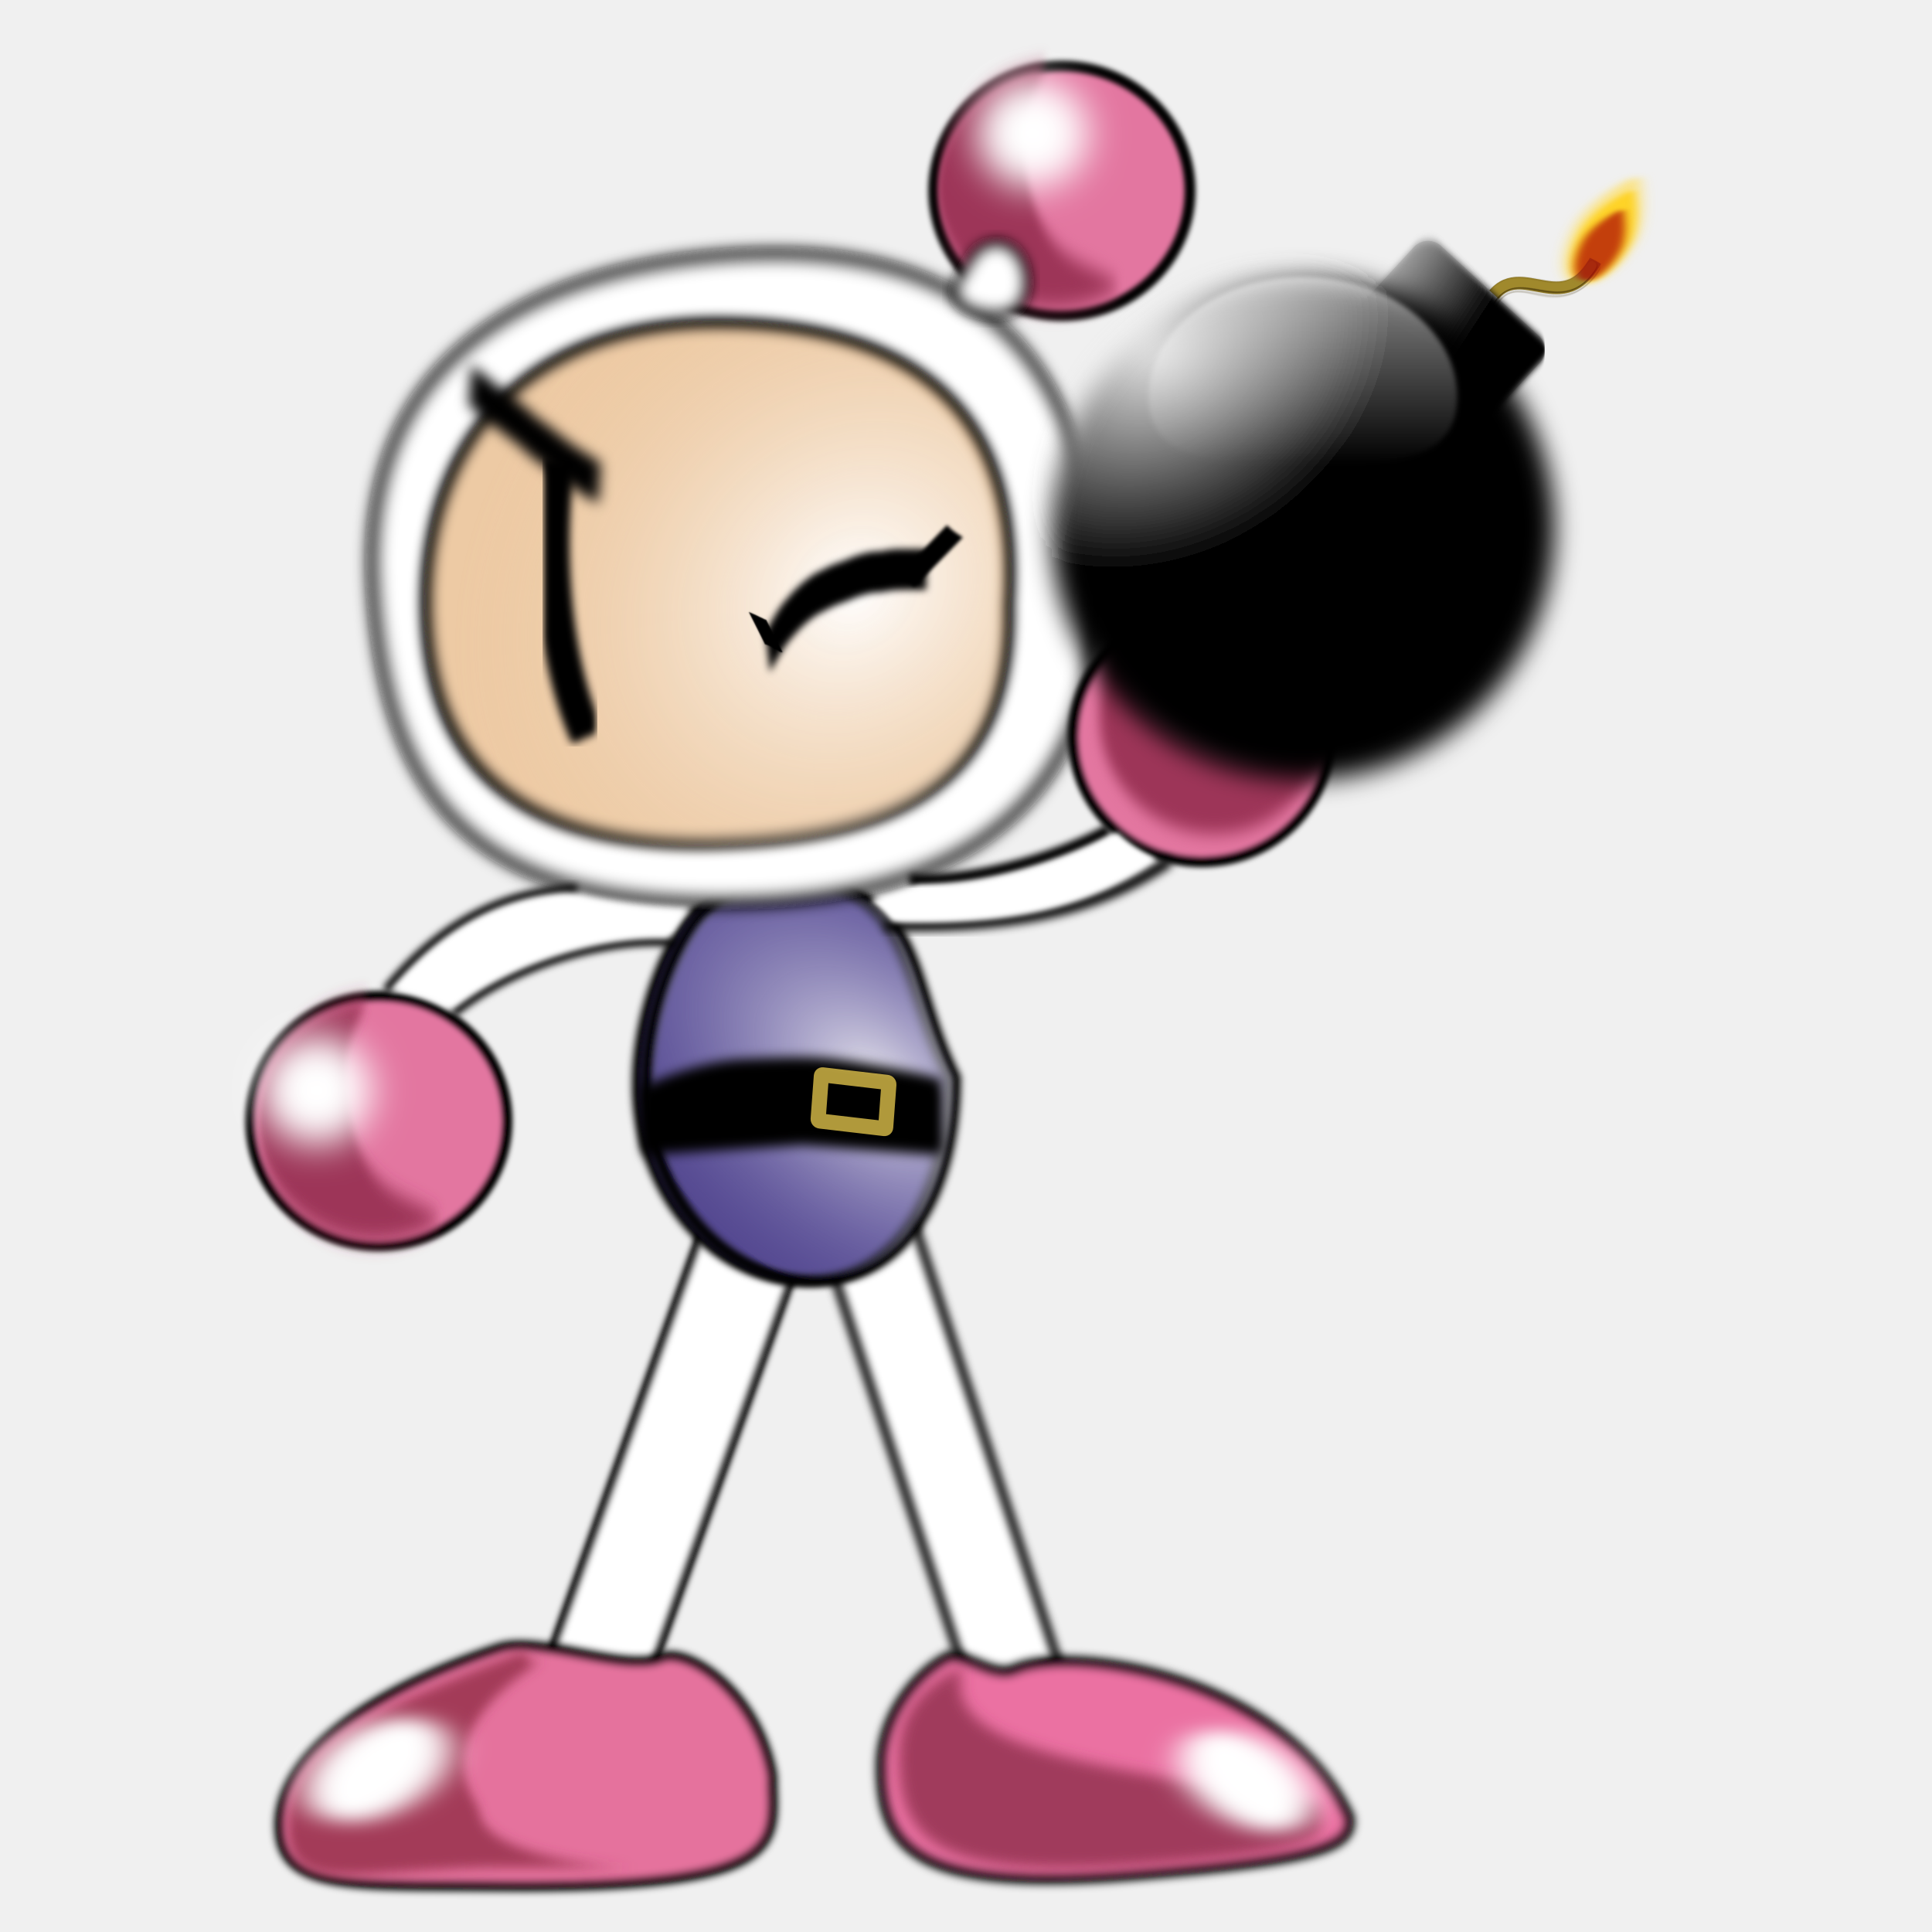
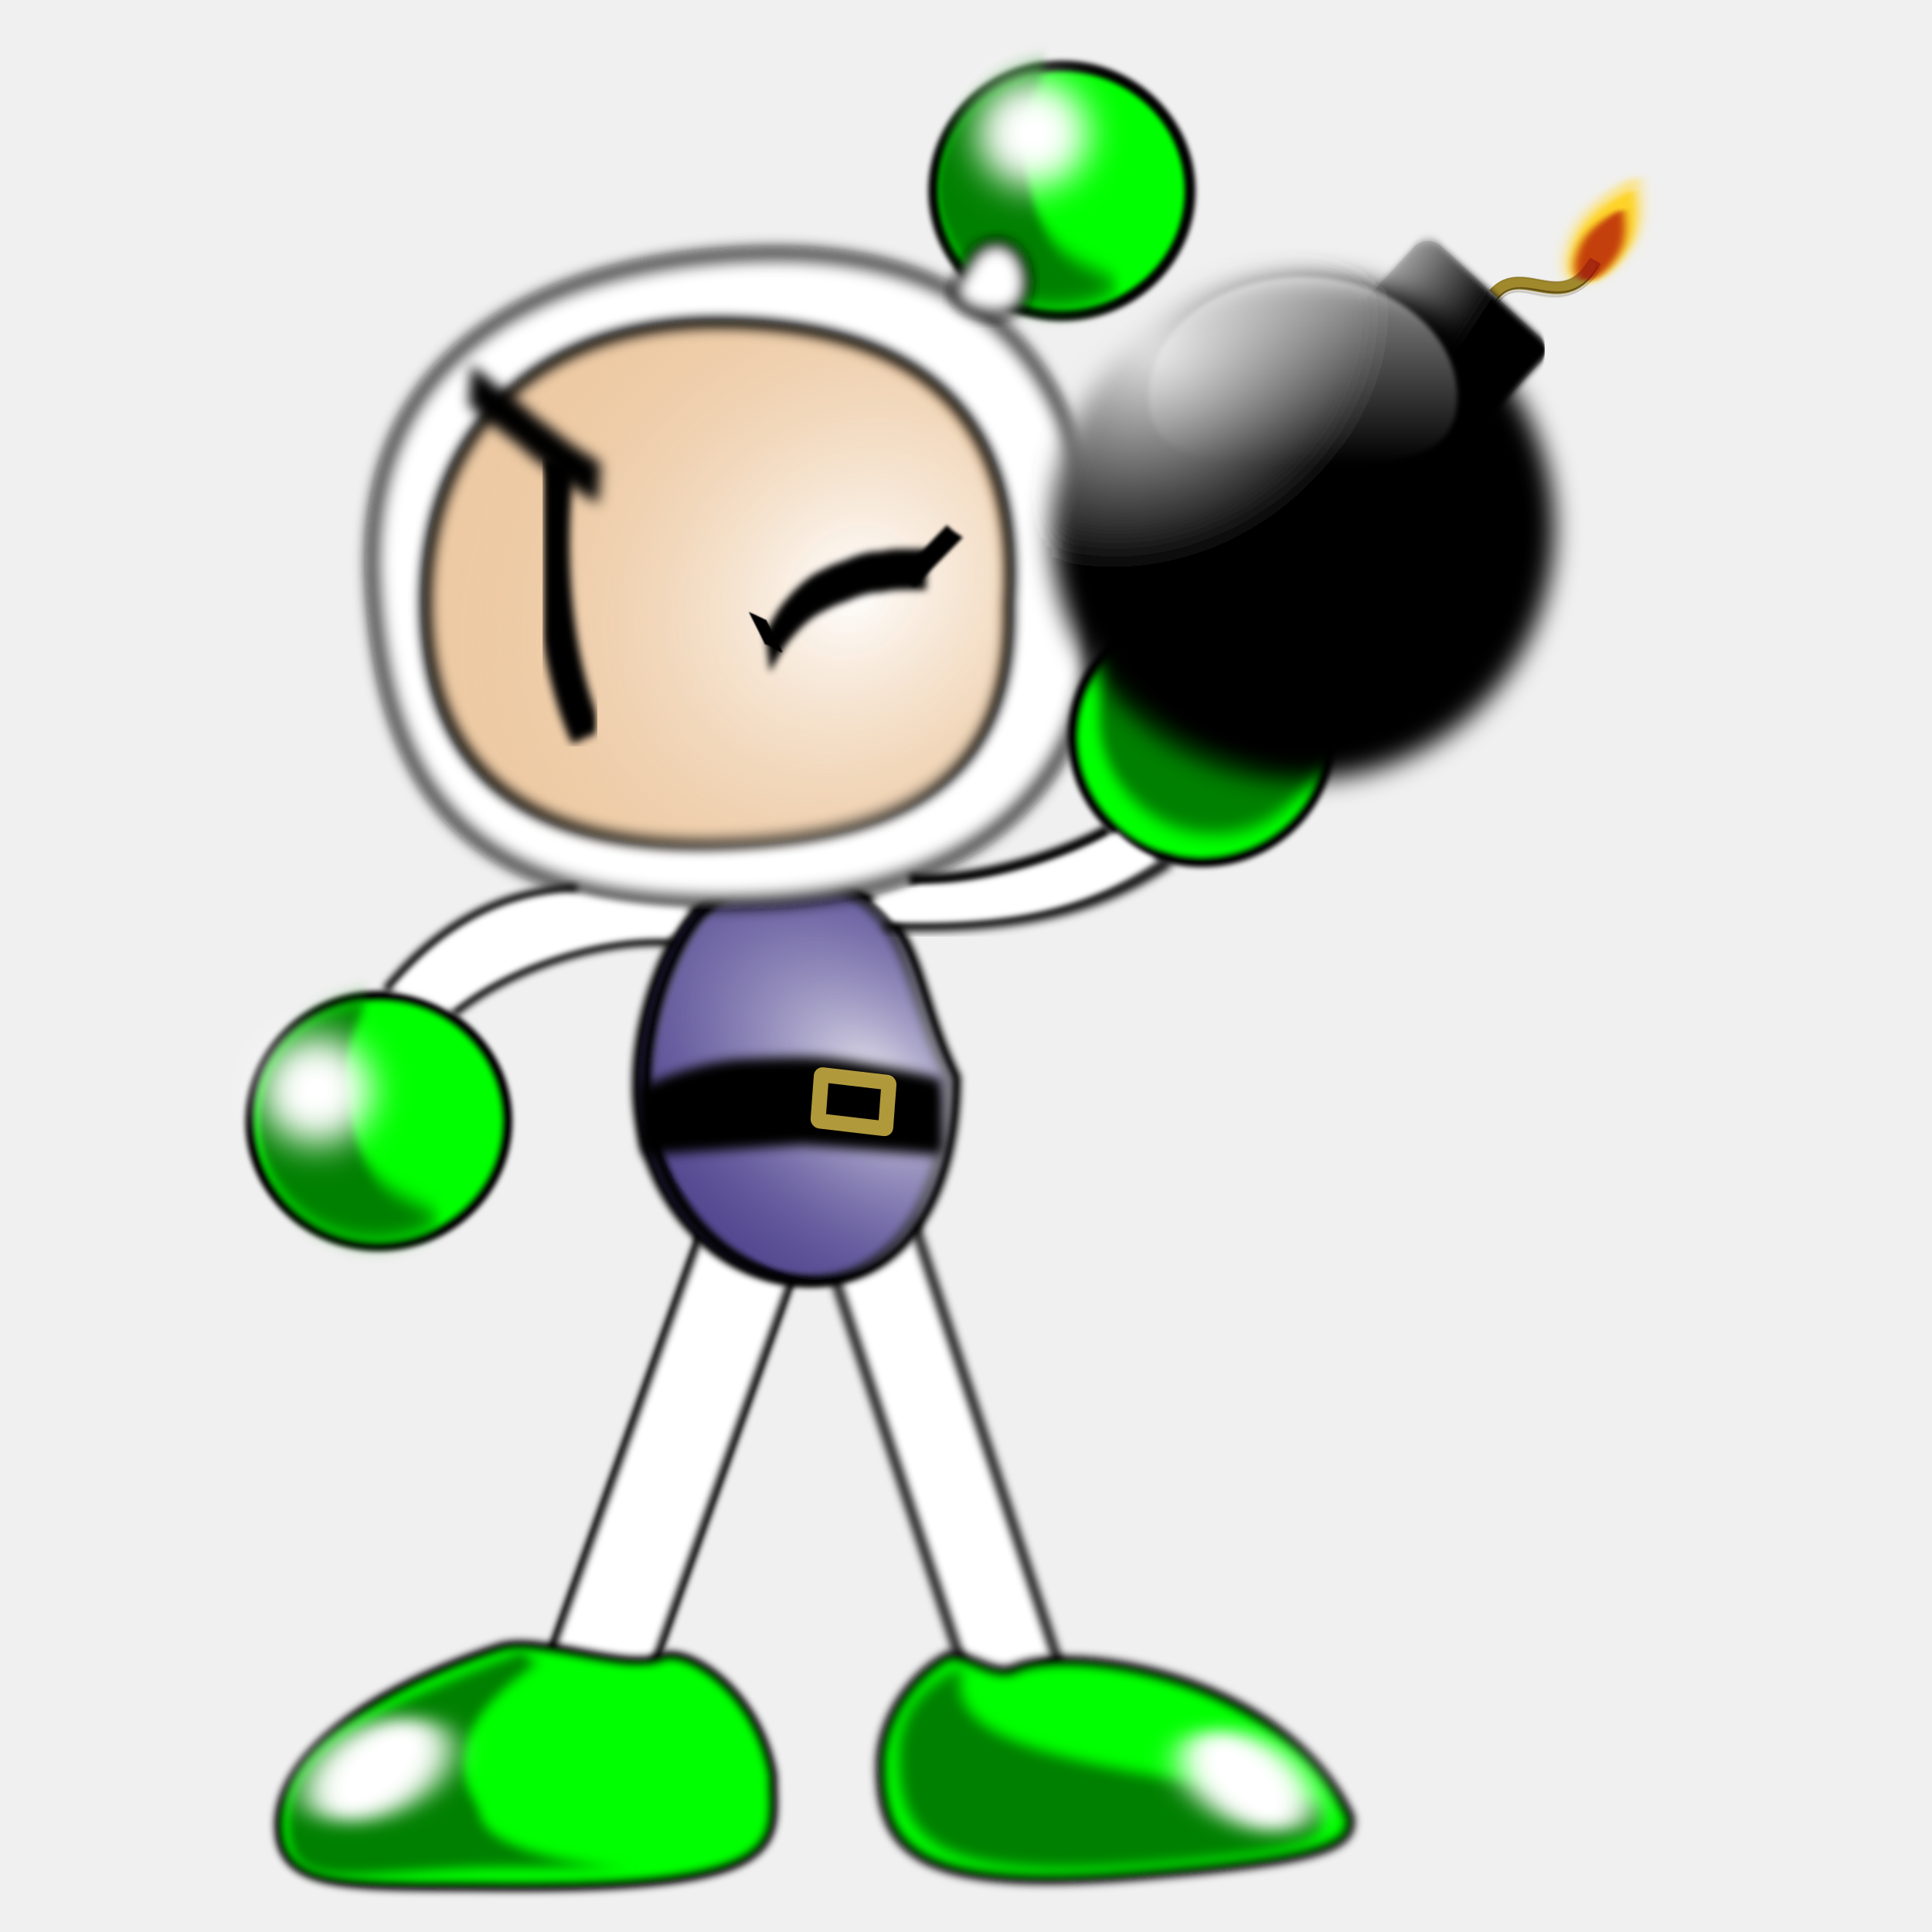
<svg xmlns="http://www.w3.org/2000/svg" xmlns:xlink="http://www.w3.org/1999/xlink" width="1000" height="1000" id="svg2" version="1.1">
  <defs id="defs4">
    <linearGradient id="linearGradient4253">
      <stop style="stop-color:#ffffff;stop-opacity:1" offset="0" id="stop4255" />
      <stop style="stop-color:#edcaa4;stop-opacity:0;" offset="1" id="stop4257" />
    </linearGradient>
    <linearGradient id="linearGradient4186">
      <stop style="stop-color:#f9f9f9;stop-opacity:0.845" offset="0" id="stop4188" />
      <stop style="stop-color:#807aba;stop-opacity:0;" offset="1" id="stop4190" />
    </linearGradient>
    <linearGradient id="linearGradient3873">
      <stop style="stop-color:#a94466;stop-opacity:1;" offset="0" id="stop3875" />
      <stop style="stop-color:#e4749f;stop-opacity:1" offset="1" id="stop3877" />
    </linearGradient>
    <filter id="filter3867" x="-0.4" width="1.799" y="-0.41" height="1.821">
      <feGaussianBlur stdDeviation="17.837" id="feGaussianBlur3869" />
    </filter>
    <radialGradient xlink:href="#linearGradient3873" id="radialGradient3879" cx="407.097" cy="617.589" fx="407.097" fy="617.589" r="306.125" gradientTransform="matrix(0.3063343,-0.541307,0.4530065,0.2563636,5.520523,727.2564)" gradientUnits="userSpaceOnUse" />
    <filter id="filter3977">
      <feGaussianBlur stdDeviation="7.678" id="feGaussianBlur3979" />
    </filter>
    <filter id="filter4011">
      <feGaussianBlur stdDeviation="1.818" id="feGaussianBlur4013" />
    </filter>
    <filter color-interpolation-filters="sRGB" id="filter4011-6">
      <feGaussianBlur stdDeviation="1.818" id="feGaussianBlur4013-1" />
    </filter>
    <filter id="filter4050">
      <feGaussianBlur stdDeviation="1.642" id="feGaussianBlur4052" />
    </filter>
    <filter id="filter4072" x="-0.197" width="1.394" y="-0.178" height="1.357">
      <feGaussianBlur stdDeviation="4.602" id="feGaussianBlur4074" />
    </filter>
    <filter id="filter4078">
      <feGaussianBlur stdDeviation="2.37" id="feGaussianBlur4080" />
    </filter>
    <filter id="filter4088">
      <feGaussianBlur stdDeviation="1.788" id="feGaussianBlur4090" />
    </filter>
    <filter color-interpolation-filters="sRGB" id="filter4072-7" x="-0.197" width="1.394" y="-0.178" height="1.357">
      <feGaussianBlur stdDeviation="4.602" id="feGaussianBlur4074-5" />
    </filter>
    <filter id="filter4153">
      <feGaussianBlur stdDeviation="3.003" id="feGaussianBlur4155" />
    </filter>
    <radialGradient xlink:href="#linearGradient4186" id="radialGradient4192" cx="592.58" cy="573.171" fx="592.58" fy="573.171" r="67.287" gradientTransform="matrix(1.521377,1.4531,-0.815919,1.111254,166.9476,-909.7251)" gradientUnits="userSpaceOnUse" />
    <filter id="filter4204" x="-0.038" width="1.077" y="-0.196" height="1.393">
      <feGaussianBlur stdDeviation="2.067" id="feGaussianBlur4206" />
    </filter>
    <filter id="filter4239">
      <feGaussianBlur stdDeviation="2.418" id="feGaussianBlur4241" />
    </filter>
    <radialGradient xlink:href="#linearGradient4253" id="radialGradient4259" cx="610.492" cy="479.802" fx="610.492" fy="479.802" r="136.882" gradientTransform="matrix(1.003227,-0.8993651,0.7786773,0.868595,-639.4899,581.705)" gradientUnits="userSpaceOnUse" />
    <filter id="filter4324" x="-0.117" width="1.234" y="-0.11" height="1.221">
      <feGaussianBlur stdDeviation="2.82" id="feGaussianBlur4326" />
    </filter>
    <filter id="filter4346" x="-0.267" width="1.534" y="-0.034" height="1.068">
      <feGaussianBlur stdDeviation="1.721" id="feGaussianBlur4348" />
    </filter>
    <filter id="filter4362">
      <feGaussianBlur stdDeviation="1.566" id="feGaussianBlur4364" />
    </filter>
    <filter id="filter4394">
      <feGaussianBlur stdDeviation="0.787" id="feGaussianBlur4396" />
    </filter>
    <filter id="filter4410">
      <feGaussianBlur stdDeviation="0.409" id="feGaussianBlur4412" />
    </filter>
    <filter color-interpolation-filters="sRGB" id="filter3936-0">
      <feGaussianBlur stdDeviation="1.057" id="feGaussianBlur3938-9" />
    </filter>
    <filter color-interpolation-filters="sRGB" id="filter3977-0">
      <feGaussianBlur stdDeviation="7.678" id="feGaussianBlur3979-9" />
    </filter>
    <filter color-interpolation-filters="sRGB" id="filter3867-9" x="-0.4" width="1.799" y="-0.41" height="1.821">
      <feGaussianBlur stdDeviation="17.837" id="feGaussianBlur3869-8" />
    </filter>
    <filter id="filter4552" x="-0.213" width="1.426" y="-0.213" height="1.426">
      <feGaussianBlur stdDeviation="2.677" id="feGaussianBlur4554" />
    </filter>
    <filter color-interpolation-filters="sRGB" id="filter3977-6">
      <feGaussianBlur stdDeviation="7.678" id="feGaussianBlur3979-7" />
    </filter>
    <filter id="filter4711">
      <feGaussianBlur stdDeviation="1.505" id="feGaussianBlur4713" />
    </filter>
    <filter id="filter4715">
      <feGaussianBlur stdDeviation="1.057" id="feGaussianBlur4717" />
    </filter>
    <filter id="filter4727">
      <feGaussianBlur stdDeviation="1.599" id="feGaussianBlur4729" />
    </filter>
    <filter id="filter4731" x="-0.04" width="1.079" y="-0.123" height="1.246">
      <feGaussianBlur stdDeviation="1.62" id="feGaussianBlur4733" />
    </filter>
    <filter id="filter4739">
      <feGaussianBlur stdDeviation="1.379" id="feGaussianBlur4741" />
    </filter>
    <filter id="filter4766">
      <feGaussianBlur stdDeviation="1.505" id="feGaussianBlur4768" />
    </filter>
    <filter id="filter4770">
      <feGaussianBlur stdDeviation="3.003" id="feGaussianBlur4772" />
    </filter>
    <filter id="filter4774">
      <feGaussianBlur stdDeviation="1.057" id="feGaussianBlur4776" />
    </filter>
    <filter id="filter4782" x="-0.038" width="1.075" y="-0.149" height="1.297">
      <feGaussianBlur stdDeviation="1.376" id="feGaussianBlur4784" />
    </filter>
    <filter id="filter4814">
      <feGaussianBlur stdDeviation="1.219" id="feGaussianBlur4816" />
    </filter>
    <filter id="filter4818" x="-0.037" width="1.074" y="-0.162" height="1.324">
      <feGaussianBlur stdDeviation="1.794" id="feGaussianBlur4820" />
    </filter>
    <filter color-interpolation-filters="sRGB" id="filter3683-0-8" x="-0.086" width="1.172" y="-0.198" height="1.396">
      <feGaussianBlur stdDeviation="6.496" id="feGaussianBlur3685-1-6" />
    </filter>
    <filter color-interpolation-filters="sRGB" id="filter3740-0" x="-0.069" width="1.138" y="-0.158" height="1.317">
      <feGaussianBlur stdDeviation="5.196" id="feGaussianBlur3742-1" />
    </filter>
    <filter id="filter3665-9" x="-0.25" width="1.5" y="-0.25" height="1.5" color-interpolation-filters="sRGB">
      <feGaussianBlur id="feGaussianBlur3667-5" result="result8" stdDeviation="5" />
      <feComposite id="feComposite3669-6" in2="result8" in="result8" operator="xor" result="result6" />
      <feDisplacementMap id="feDisplacementMap3671-6" in2="result6" result="result4" scale="100" yChannelSelector="A" xChannelSelector="A" in="result8" />
      <feComposite k4="0" k3="0" k2="0" id="feComposite3673-5" in2="result4" k1="1" in="result4" operator="arithmetic" result="result2" />
      <feComposite id="feComposite3675-5" in2="result8" operator="in" in="result2" result="fbSourceGraphic" />
    </filter>
    <filter color-interpolation-filters="sRGB" id="filter3683-9" x="-0.086" width="1.172" y="-0.198" height="1.396">
      <feGaussianBlur stdDeviation="6.496" id="feGaussianBlur3685-3" />
    </filter>
    <linearGradient id="linearGradient2862-1">
      <stop style="stop-color:#cccccc;stop-opacity:1;" offset="0" id="stop2864-8" />
      <stop style="stop-color:#000000;stop-opacity:1" offset="1" id="stop2866-8" />
    </linearGradient>
    <linearGradient id="linearGradient3714">
      <stop style="stop-color:#e6e6e6;stop-opacity:1;" offset="0" id="stop3716" />
      <stop style="stop-color:#000000;stop-opacity:1" offset="1" id="stop3718" />
    </linearGradient>
    <linearGradient id="linearGradient3727">
      <stop style="stop-color:#ffffff;stop-opacity:1;" offset="0" id="stop3729" />
      <stop style="stop-color:#ffffff;stop-opacity:0;" offset="1" id="stop3731" />
    </linearGradient>
    <linearGradient xlink:href="#linearGradient2862-1" id="linearGradient5474" gradientUnits="userSpaceOnUse" gradientTransform="matrix(0.2775035,0,0,0.2775035,647.3988,-276.5454)" x1="510.79" y1="-269.706" x2="712.008" y2="-303.294" />
    <linearGradient xlink:href="#linearGradient3727" id="linearGradient5476" gradientUnits="userSpaceOnUse" gradientTransform="matrix(0.1933357,0,0,0.1588646,425.8682,271.1507)" x1="614.286" y1="21.85" x2="614.286" y2="772.409" />
    <radialGradient xlink:href="#linearGradient3714" id="radialGradient5478" gradientUnits="userSpaceOnUse" gradientTransform="matrix(0.4259319,0.6678521,-0.8559556,0.4897255,520.0713,-85.16546)" cx="404.224" cy="336.488" fx="404.224" fy="336.488" r="351.429" />
    <filter id="filter5480">
      <feGaussianBlur stdDeviation="17.101" id="feGaussianBlur5482" />
    </filter>
    <filter id="filter5488">
      <feGaussianBlur stdDeviation="1.093" id="feGaussianBlur5490" />
    </filter>
    <filter id="filter5492">
      <feGaussianBlur stdDeviation="1.407" id="feGaussianBlur5494" />
    </filter>
  </defs>
  <g id="layer1" transform="translate(0,-52.36218)">
-     <path transform="matrix(1.238483,0,0,1.238483,-277.2134,-107.8535)" d="m 435.714,597.857 c 0,28.798 -23.985,52.143 -53.571,52.143 -29.587,0 -53.571,-23.345 -53.571,-52.143 0,-28.798 23.985,-52.143 53.571,-52.143 29.587,0 53.571,23.345 53.571,52.143 z" id="path3830" style="fill:#e376a0;fill-opacity:1;stroke:#000000;stroke-width:4.551;stroke-miterlimit:4;stroke-opacity:1;stroke-dasharray:none;filter:url(#filter4715)" />
-     <path transform="matrix(0.245886,0.3715324,-0.4568429,0.3238126,-22.22104,46.21591)" style="fill:#9d3558;fill-opacity:1;stroke:none;filter:url(#filter3977)" d="m 1492.857,254.286 c 0,60.751 -61.721,110 -137.857,110 -76.136,0 -137.857,-49.249 -137.857,-110 0,-19.309 6.37,-38.278 18.469,-55 27.407,36.601 35.036,57.071 118.522,79.493 74.526,16.573 94.502,-12.596 138.723,-24.493 z" id="path3930-0" />
+     <path transform="matrix(1.238483,0,0,1.238483,-277.2134,-107.8535)" d="m 435.714,597.857 c 0,28.798 -23.985,52.143 -53.571,52.143 -29.587,0 -53.571,-23.345 -53.571,-52.143 0,-28.798 23.985,-52.143 53.571,-52.143 29.587,0 53.571,23.345 53.571,52.143 z" id="path3830" style="fill:#00ff00;fill-opacity:1;stroke:#000000;stroke-width:4.551;stroke-miterlimit:4;stroke-opacity:1;stroke-dasharray:none;filter:url(#filter4715)" />
+     <path transform="matrix(0.245886,0.3715324,-0.4568429,0.3238126,-22.22104,46.21591)" style="fill:#008000;fill-opacity:1;stroke:none;filter:url(#filter3977)" d="m 1492.857,254.286 c 0,60.751 -61.721,110 -137.857,110 -76.136,0 -137.857,-49.249 -137.857,-110 0,-19.309 6.37,-38.278 18.469,-55 27.407,36.601 35.036,57.071 118.522,79.493 74.526,16.573 94.502,-12.596 138.723,-24.493 z" id="path3930-0" />
    <path style="fill:#ffffff;fill-opacity:1;stroke:none;filter:url(#filter3867)" id="path3845" d="m 435.714,597.857 c 0,28.798 -23.985,52.143 -53.571,52.143 -29.587,0 -53.571,-23.345 -53.571,-52.143 0,-28.798 23.985,-52.143 53.571,-52.143 29.587,0 53.571,23.345 53.571,52.143 z" transform="matrix(0.5391657,0,0,0.5391657,-42.13191,294.3714)" />
    <rect style="fill:#ffffff;fill-opacity:1;stroke:#000000;stroke-width:4.247;stroke-linecap:butt;stroke-linejoin:miter;stroke-miterlimit:4;stroke-opacity:1;stroke-dasharray:none;stroke-dashoffset:0;filter:url(#filter4011)" id="rect4005" width="45.039" height="239.324" x="727.671" y="452.768" transform="matrix(1.082005,0.3870239,-0.3870239,1.082005,-234.5838,-121.5179)" />
    <rect style="fill:#ffffff;fill-opacity:1;stroke:#000000;stroke-width:4.247;stroke-linecap:butt;stroke-linejoin:miter;stroke-miterlimit:4;stroke-opacity:1;stroke-dasharray:none;stroke-dashoffset:0;filter:url(#filter4011-6)" id="rect4005-5" width="45.039" height="239.324" x="727.671" y="452.768" transform="matrix(1.006431,-0.3306461,0.3306461,1.006431,-458.952,471.2405)" />
-     <path style="fill:#e5729d;fill-opacity:1;stroke:#000000;stroke-width:4.63;stroke-linecap:butt;stroke-linejoin:miter;stroke-miterlimit:4;stroke-opacity:1;stroke-dasharray:none;stroke-dashoffset:0;filter:url(#filter4050)" d="m 310.899,970.983 c 0,29.045 11.699,49.938 -120.562,48.715 -65,-0.601 -96.235,2.138 -96.235,-26.906 0,-29.045 35.668,-57.489 96.235,-77.662 18.014,-6 56.087,11.104 72.124,4.043 10.078,-4.437 41.456,13.451 48.438,51.81 z" id="path4043" transform="matrix(1.175642,0,0,1.175642,34.08188,-170.2102)" />
-     <path id="path4076" d="m 678.756,956.697 c 0,29.045 146.699,22.081 12.295,22.287 -65.003,0.099 -96.235,12.852 -96.235,-16.192 0,-29.045 40.668,-44.632 101.235,-64.804 5.146,-1.714 3.716,4.051 6.096,3.353 21.399,-6.271 -52.347,19.573 -23.391,55.357 z" style="fill:#a33a59;fill-opacity:1;stroke:none;filter:url(#filter4078)" transform="matrix(1.175642,0,0,1.367843,-550.0445,-320.2129)" />
+     <path style="fill:#00ff00;fill-opacity:1;stroke:#000000;stroke-width:4.63;stroke-linecap:butt;stroke-linejoin:miter;stroke-miterlimit:4;stroke-opacity:1;stroke-dasharray:none;stroke-dashoffset:0;filter:url(#filter4050)" d="m 310.899,970.983 c 0,29.045 11.699,49.938 -120.562,48.715 -65,-0.601 -96.235,2.138 -96.235,-26.906 0,-29.045 35.668,-57.489 96.235,-77.662 18.014,-6 56.087,11.104 72.124,4.043 10.078,-4.437 41.456,13.451 48.438,51.81 z" id="path4043" transform="matrix(1.175642,0,0,1.175642,34.08188,-170.2102)" />
+     <path id="path4076" d="m 678.756,956.697 c 0,29.045 146.699,22.081 12.295,22.287 -65.003,0.099 -96.235,12.852 -96.235,-16.192 0,-29.045 40.668,-44.632 101.235,-64.804 5.146,-1.714 3.716,4.051 6.096,3.353 21.399,-6.271 -52.347,19.573 -23.391,55.357 z" style="fill:#008000;fill-opacity:1;stroke:none;filter:url(#filter4078)" transform="matrix(1.175642,0,0,1.367843,-550.0445,-320.2129)" />
    <path style="fill:#ffffff;fill-opacity:1;stroke:none;filter:url(#filter4072)" id="path4054" d="m 406.429,892.5 c 0,17.16 -10.074,31.071 -22.5,31.071 -12.426,0 -22.5,-13.911 -22.5,-31.071 0,-17.16 10.074,-31.071 22.5,-31.071 12.426,0 22.5,13.911 22.5,31.071 z" transform="matrix(-0.9831303,1.174361,-0.9802577,-0.1926435,1447.751,689.4447)" />
-     <path style="fill:#eb71a2;fill-opacity:1;stroke:#000000;stroke-width:5;stroke-miterlimit:4;stroke-opacity:1;filter:url(#filter4088)" d="m 1538.462,951.852 c 1.575,11.706 -8.899,18.024 -92.429,24.749 -94.23,7.586 -109.602,-10.43 -109.602,-46.972 0,-21.191 15.499,-40.638 29.59,-47.359 9.244,0.255 19.373,9.447 27.908,5.686 25.058,-11.043 116.795,3.422 144.533,63.896 z" id="path4082" transform="matrix(1.197052,0,0,1.197052,-1143.471,-146.4114)" />
-     <path style="fill:#a03b5b;fill-opacity:1;stroke:none;filter:url(#filter4153)" d="m 1517.629,950.86 c 1.575,11.706 11.935,19.016 -71.595,25.741 -94.23,7.586 -109.602,-10.43 -109.602,-46.972 0,-21.191 13.515,-31.709 27.606,-38.43 -12.063,37.666 64.881,42.936 153.591,59.661 z" id="path4082-4" transform="matrix(1.197052,0,0,1.197052,-1134.42,-151.7351)" />
+     <path style="fill:#00ff00;fill-opacity:1;stroke:#000000;stroke-width:5;stroke-miterlimit:4;stroke-opacity:1;filter:url(#filter4088)" d="m 1538.462,951.852 c 1.575,11.706 -8.899,18.024 -92.429,24.749 -94.23,7.586 -109.602,-10.43 -109.602,-46.972 0,-21.191 15.499,-40.638 29.59,-47.359 9.244,0.255 19.373,9.447 27.908,5.686 25.058,-11.043 116.795,3.422 144.533,63.896 z" id="path4082" transform="matrix(1.197052,0,0,1.197052,-1143.471,-146.4114)" />
+     <path style="fill:#008000;fill-opacity:1;stroke:none;filter:url(#filter4153)" d="m 1517.629,950.86 c 1.575,11.706 11.935,19.016 -71.595,25.741 -94.23,7.586 -109.602,-10.43 -109.602,-46.972 0,-21.191 13.515,-31.709 27.606,-38.43 -12.063,37.666 64.881,42.936 153.591,59.661 z" id="path4082-4" transform="matrix(1.197052,0,0,1.197052,-1134.42,-151.7351)" />
    <path style="fill:#ffffff;fill-opacity:1;stroke:none;filter:url(#filter4072-7)" id="path4054-2" d="m 406.429,892.5 c 0,17.16 -10.074,31.071 -22.5,31.071 -12.426,0 -22.5,-13.911 -22.5,-31.071 0,-17.16 10.074,-31.071 22.5,-31.071 12.426,0 22.5,13.911 22.5,31.071 z" transform="matrix(-1.436198,-0.0822818,-0.4045219,-0.8466696,1557.713,1761.365)" />
    <path transform="matrix(1.31091,0,0,1.149371,-339.7765,-66.09183)" style="fill:#554991;fill-opacity:1;stroke:#000000;stroke-width:4.789;stroke-miterlimit:4;stroke-opacity:1;filter:url(#filter4766)" d="m 632.596,588.34 c 0,49.931 -18.752,91.442 -55.294,91.442 -36.542,0 -66.903,-40.484 -66.165,-90.409 0.485,-32.848 13.25,-66.205 23.942,-76.809 6.488,-6.434 25.856,-19.703 42.223,-14.633 44.196,13.69 36.328,46.782 55.294,90.409 z" id="path4157" />
    <path id="path4184" d="m 632.596,588.34 c 0,49.931 -18.752,91.442 -55.294,91.442 -36.542,0 -66.903,-40.484 -66.165,-90.409 0.485,-32.848 13.25,-66.205 23.942,-76.809 6.488,-6.434 25.856,-19.703 42.223,-14.633 44.196,13.69 36.328,46.782 55.294,90.409 z" style="fill:url(#radialGradient4192);fill-opacity:1;stroke:#000000;stroke-width:4.789;stroke-miterlimit:4;stroke-opacity:1;filter:url(#filter4711)" transform="matrix(1.310906,0,0,1.149371,-335.0383,-66.09163)" />
    <path transform="matrix(1.205499,0,0,1.439836,-262.6495,-327.3577)" style="fill:#000000;fill-opacity:1;stroke:none;filter:url(#filter4204)" d="m 496.079,653.606 c 0,0 20.57,-8.277 40.598,-9.091 31.678,-1.288 34.741,-0.964 60.126,2.703 40.135,5.798 22.832,6.388 22.832,6.388 1.59,0 2.87,1.28 2.87,2.87 l 0,19.511 c 0,1.59 -1.28,2.87 -2.87,2.87 l -57.345,-3.536 -66.211,3.536 c -1.59,0 -2.87,-1.28 -2.87,-2.87 l 0,-19.511 c 0,-1.59 1.28,-2.87 2.87,-2.87 z" id="rect4194" />
    <rect style="opacity:0.69;fill:none;stroke:#ffdd55;stroke-width:7.84;stroke-miterlimit:4;stroke-opacity:1;stroke-dasharray:none" id="rect4211" width="35.218" height="23.924" x="469.596" y="555.598" ry="0.804" transform="matrix(0.9932267,0.116193,-0.07422221,0.9972417,0,0)" />
    <path style="fill:#ffffff;fill-opacity:1;stroke:#000000;stroke-width:6.584;stroke-linecap:butt;stroke-linejoin:miter;stroke-miterlimit:4;stroke-opacity:1;stroke-dasharray:none;stroke-dashoffset:0;filter:url(#filter4770)" d="m 452.257,454.388 c 0,85.464 -56.837,127.9 -147.993,131.267 -109.401,4.041 -162.432,-30.79 -168.196,-139.348 -5.504,-103.677 78.018,-142.026 169.206,-144.399 116.472,-3.03 146.982,71.057 146.982,152.48 z" id="path4225" transform="matrix(1.175642,0,0,1.175642,34.08188,-170.2102)" />
    <path style="fill:#edcaa4;fill-opacity:1;stroke:#000000;stroke-width:6.57;stroke-linecap:butt;stroke-linejoin:miter;stroke-miterlimit:4;stroke-opacity:1;stroke-dashoffset:0;filter:url(#filter4239)" d="m 414.288,455.159 c 2.02,79.394 -50.001,102.352 -126.544,104.826 -93.756,3.03 -128.565,-39.574 -128.565,-105.836 0,-66.262 40.87,-124.019 132.605,-121.999 76.565,1.686 128.564,34.523 122.504,123.009 z" id="path4232" transform="matrix(1.175642,0,0,1.175642,34.08188,-170.2102)" />
    <path id="path4251" d="m 411.003,458.444 c 2.02,79.394 -50.001,102.352 -126.544,104.826 -93.756,3.03 -128.565,-39.574 -128.565,-105.836 0,-66.262 40.87,-124.019 132.605,-121.999 76.565,1.686 128.564,34.523 122.504,123.009 z" style="fill:url(#radialGradient4259);fill-opacity:1;stroke:none;filter:url(#filter4239)" transform="matrix(1.175642,0,0,1.175642,34.08188,-170.2102)" />
    <path style="fill:#000000;fill-opacity:1;stroke:none;filter:url(#filter4324)" id="path4310" d="m 178.596,349.815 c 3.362,2.845 6.706,5.708 10.137,8.468 2.689,2.259 5.539,4.308 8.398,6.342 1.613,1.23 3.269,2.416 4.844,3.694 1.698,1.486 3.157,3.213 4.948,4.591 1.649,1.272 3.318,2.504 5.047,3.666 1.547,1.183 3.049,2.421 4.555,3.654 1.896,1.347 3.696,2.816 5.519,4.257 1.769,1.424 3.76,2.523 5.677,3.727 1.455,1.073 3.013,1.983 4.556,2.92 1.016,0.685 2.058,1.32 3.116,1.937 0,0 -1.029,17.99 -1.029,17.99 l 0,0 c -0.983,-0.703 -2.131,-1.128 -3.029,-1.962 -1.588,-0.875 -3.221,-1.759 -4.611,-2.921 -1.979,-1.209 -3.968,-2.421 -5.847,-3.785 -1.881,-1.383 -3.585,-3.003 -5.591,-4.218 -1.478,-1.226 -2.988,-2.395 -4.446,-3.64 -1.628,-1.285 -3.506,-2.25 -5.02,-3.698 -1.937,-1.265 -3.479,-2.941 -5.126,-4.552 -1.475,-1.358 -3.173,-2.434 -4.674,-3.763 -2.904,-2.076 -5.742,-4.256 -8.495,-6.531 -3.356,-2.734 -6.666,-5.522 -10.045,-8.227 0,0 1.115,-17.947 1.115,-17.947 z" transform="matrix(1.175642,0,0,1.175642,34.08188,-170.2102)" />
    <path style="fill:none;stroke:#000000;stroke-width:15;stroke-linecap:butt;stroke-linejoin:miter;stroke-miterlimit:4;stroke-opacity:1;stroke-dasharray:none;filter:url(#filter4346)" d="m 216.589,391.54 c -5.501,42.469 -1.299,90.16 13.132,122.228" id="path4336" transform="matrix(1.175642,0,0,1.175642,34.08188,-170.2102)" />
    <path style="fill:#000000;fill-opacity:1;stroke:none;filter:url(#filter4362)" id="path4352" d="m 308.003,467.484 c 2.025,-3.391 3.901,-6.882 6.068,-10.182 1.883,-2.882 4.362,-5.281 6.564,-7.903 2.121,-1.975 4.203,-4.097 6.609,-5.733 1.425,-1.135 3.015,-2.152 4.709,-2.838 1.395,-0.893 3.016,-1.408 4.425,-2.281 1.608,-0.831 3.387,-1.219 5.048,-1.934 1.794,-0.662 3.568,-1.372 5.313,-2.158 1.903,-0.689 3.857,-1.266 5.821,-1.764 2.048,-0.48 4.152,-0.585 6.247,-0.65 1.711,-0.39 3.429,-0.695 5.176,-0.863 2.231,-0.189 4.471,-0.139 6.707,-0.139 2.414,-0.006 4.829,-0.017 7.243,-0.022 0.352,0.036 0.705,0.072 1.057,0.109 0,0 -0.231,17.998 -0.231,17.998 l 0,0 c -0.276,-0.045 -0.552,-0.09 -0.827,-0.135 -2.411,-0.011 -4.823,-0.03 -7.234,-0.026 -2.178,0.017 -4.359,0.047 -6.532,0.219 -1.785,0.192 -3.526,0.598 -5.302,0.846 -1.96,0.062 -3.932,0.158 -5.843,0.641 -1.871,0.506 -3.751,1.034 -5.544,1.772 -1.772,0.744 -3.546,1.477 -5.346,2.146 -1.621,0.643 -3.325,1.099 -4.85,1.959 -1.531,0.748 -3.049,1.517 -4.565,2.294 -1.534,0.774 -2.995,1.692 -4.354,2.743 -2.215,1.683 -4.305,3.576 -6.188,5.621 -2.213,2.512 -4.534,4.95 -6.311,7.806 -2.06,3.384 -4.142,6.766 -5.871,10.335 0,0 -1.986,-17.864 -1.986,-17.864 z" transform="matrix(1.175642,0,0,1.175642,34.08188,-170.2102)" />
    <path style="fill:#000000;fill-opacity:1;stroke:none;filter:url(#filter4394)" id="path4392" d="m 628.901,398.801 c 2.189,2.505 5.037,4.367 7.858,6.096 0,0 -24.071,24.698 -24.071,24.698 l 0,0 c -2.4,-2.278 -4.815,-4.722 -8.075,-5.69 0,0 24.288,-25.104 24.288,-25.104 z" transform="matrix(1.043403,0,0,1.043403,-166.0171,-91.98955)" />
    <path style="fill:#000000;fill-opacity:1;stroke:none;filter:url(#filter4410)" id="path4408" d="m 300.664,458.73 c 1.313,0.542 2.616,1.145 3.919,1.749 0.872,0.529 1.788,0.771 2.663,1.276 0.363,0.227 0.742,0.354 1.121,0.475 0,0 7.187,14.293 7.187,14.293 l 0,0 c -0.425,-0.047 -0.851,-0.09 -1.267,-0.252 -0.434,-0.2 -0.799,-0.551 -1.217,-0.791 -0.53,-0.304 -1.122,-0.348 -1.628,-0.791 -1.158,-0.767 -2.374,-1.4 -3.608,-1.706 0,0 -7.17,-14.253 -7.17,-14.253 z" transform="matrix(1.175642,0,0,1.175642,34.08188,-170.2102)" />
-     <path transform="matrix(1.238483,0,0,1.238483,76.35027,-589.3061)" d="m 435.714,597.857 c 0,28.798 -23.985,52.143 -53.571,52.143 -29.587,0 -53.571,-23.345 -53.571,-52.143 0,-28.798 23.985,-52.143 53.571,-52.143 29.587,0 53.571,23.345 53.571,52.143 z" id="path3830-9" style="fill:#e376a0;fill-opacity:1;stroke:#000000;stroke-width:4.551;stroke-miterlimit:4;stroke-opacity:1;stroke-dasharray:none;filter:url(#filter3936-0)" />
-     <path transform="matrix(0.245886,0.3715324,-0.4568429,0.3238126,329.1454,-436.8094)" style="fill:#9d3558;fill-opacity:1;stroke:none;filter:url(#filter3977-0)" d="m 1492.857,254.286 c 0,60.751 -61.721,110 -137.857,110 -76.136,0 -137.857,-49.249 -137.857,-110 0,-19.309 6.37,-38.278 18.469,-55 27.407,36.601 35.036,57.071 118.522,79.493 74.526,16.573 94.502,-12.596 138.723,-24.493 z" id="path3930-0-3" />
+     <path transform="matrix(1.238483,0,0,1.238483,76.35027,-589.3061)" d="m 435.714,597.857 c 0,28.798 -23.985,52.143 -53.571,52.143 -29.587,0 -53.571,-23.345 -53.571,-52.143 0,-28.798 23.985,-52.143 53.571,-52.143 29.587,0 53.571,23.345 53.571,52.143 z" id="path3830-9" style="fill:#00ff00;fill-opacity:1;stroke:#000000;stroke-width:4.551;stroke-miterlimit:4;stroke-opacity:1;stroke-dasharray:none;filter:url(#filter3936-0)" />
+     <path transform="matrix(0.245886,0.3715324,-0.4568429,0.3238126,329.1454,-436.8094)" style="fill:#008000;fill-opacity:1;stroke:none;filter:url(#filter3977-0)" d="m 1492.857,254.286 c 0,60.751 -61.721,110 -137.857,110 -76.136,0 -137.857,-49.249 -137.857,-110 0,-19.309 6.37,-38.278 18.469,-55 27.407,36.601 35.036,57.071 118.522,79.493 74.526,16.573 94.502,-12.596 138.723,-24.493 z" id="path3930-0-3" />
    <path style="fill:#ffffff;fill-opacity:1;stroke:none;filter:url(#filter3867-9)" id="path3845-7" d="m 435.714,597.857 c 0,28.798 -23.985,52.143 -53.571,52.143 -29.587,0 -53.571,-23.345 -53.571,-52.143 0,-28.798 23.985,-52.143 53.571,-52.143 29.587,0 53.571,23.345 53.571,52.143 z" transform="matrix(0.5391657,0,0,0.5391657,328.5034,-200.9036)" />
    <path style="fill:#ffffff;fill-opacity:1;stroke:#000000;stroke-width:5;stroke-miterlimit:4;stroke-opacity:1;stroke-dasharray:none;filter:url(#filter4552)" d="m 422.408,313.485 c 0,8.647 -4.511,13.637 -12.88,13.637 -8.368,0 -22.775,-4.044 -15.152,-15.657 3.836,-5.844 6.242,-13.459 14.142,-14.395 8.31,-0.984 13.89,7.768 13.89,16.415 z" id="path4513" transform="matrix(1.175642,0,0,1.175642,34.08188,-170.2102)" />
-     <path transform="matrix(1.238483,0,0,1.238483,148.6256,-306.612)" d="m 435.714,597.857 c 0,28.798 -23.985,52.143 -53.571,52.143 -29.587,0 -53.571,-23.345 -53.571,-52.143 0,-28.798 23.985,-52.143 53.571,-52.143 29.587,0 53.571,23.345 53.571,52.143 z" id="path3830-2" style="fill:#e376a0;fill-opacity:1;stroke:#000000;stroke-width:4.551;stroke-miterlimit:4;stroke-opacity:1;stroke-dasharray:none;filter:url(#filter4774)" />
-     <path transform="matrix(0.4177153,0.04747797,-0.04285842,0.5266456,71.81138,227.3121)" style="fill:#9d3558;fill-opacity:1;stroke:none;filter:url(#filter3977-6)" d="m 1492.857,254.286 c 0,60.751 -61.721,110 -137.857,110 -76.136,0 -137.857,-49.249 -137.857,-110 0,-19.309 6.37,-38.278 18.469,-55 27.407,36.601 35.036,57.071 118.522,79.493 74.526,16.573 94.502,-12.596 138.723,-24.493 z" id="path3930-0-7" />
+     <path transform="matrix(1.238483,0,0,1.238483,148.6256,-306.612)" d="m 435.714,597.857 c 0,28.798 -23.985,52.143 -53.571,52.143 -29.587,0 -53.571,-23.345 -53.571,-52.143 0,-28.798 23.985,-52.143 53.571,-52.143 29.587,0 53.571,23.345 53.571,52.143 z" id="path3830-2" style="fill:#00ff00;fill-opacity:1;stroke:#000000;stroke-width:4.551;stroke-miterlimit:4;stroke-opacity:1;stroke-dasharray:none;filter:url(#filter4774)" />
+     <path transform="matrix(0.4177153,0.04747797,-0.04285842,0.5266456,71.81138,227.3121)" style="fill:#008000;fill-opacity:1;stroke:none;filter:url(#filter3977-6)" d="m 1492.857,254.286 c 0,60.751 -61.721,110 -137.857,110 -76.136,0 -137.857,-49.249 -137.857,-110 0,-19.309 6.37,-38.278 18.469,-55 27.407,36.601 35.036,57.071 118.522,79.493 74.526,16.573 94.502,-12.596 138.723,-24.493 z" id="path3930-0-7" />
    <path style="fill:none;stroke:#000000;stroke-width:5;stroke-linecap:butt;stroke-linejoin:miter;stroke-miterlimit:4;stroke-opacity:1;stroke-dasharray:none;filter:url(#filter4727)" d="m 141.429,625.638 c 31.612,-39.037 65.558,-43.942 83.55,-44.357" id="path4616" transform="matrix(1.175642,0,0,1.175642,34.08188,-170.2102)" />
    <path style="fill:none;stroke:#000000;stroke-width:5;stroke-linecap:butt;stroke-linejoin:miter;stroke-miterlimit:4;stroke-opacity:1;stroke-dasharray:none;filter:url(#filter4731)" d="m 170.108,634.95 c 25.837,-21.126 68.342,-34.094 97.982,-31.271" id="path4644" transform="matrix(1.175642,0,0,1.175642,34.08188,-170.2102)" />
    <path style="fill:#ffffff;fill-opacity:1;stroke:none;filter:url(#filter4739)" d="m 165.838,632.242 c -6.03,-3.299 -16.72,-6.504 -21.696,-6.504 l -1.841,0 3.209,-3.628 c 20.095,-22.722 42.079,-35.408 67.665,-39.044 7.211,-1.025 9.273,-0.958 15.638,0.508 10.534,2.426 23.866,4.351 34.811,5.028 2.639,0.163 6.226,0.422 7.971,0.576 l 3.172,0.279 -1.482,1.688 c -0.815,0.928 -2.924,3.864 -4.688,6.523 l -3.206,4.836 -4.798,0.003 c -27.776,0.015 -62.259,11.102 -84.909,27.3 -2.505,1.791 -4.937,3.514 -5.406,3.829 -0.687,0.461 -1.548,0.191 -4.441,-1.392 l 0,0 z" id="path4674" transform="matrix(1.175642,0,0,1.175642,34.08188,-170.2102)" />
    <path style="fill:none;stroke:#000000;stroke-width:5;stroke-linecap:butt;stroke-linejoin:miter;stroke-miterlimit:4;stroke-opacity:1;stroke-dasharray:none;filter:url(#filter4782)" d="m 371.429,576.648 c 32.297,1.187 70.352,-12.141 87.857,-22.143" id="path4743" transform="matrix(1.175642,0,0,1.175642,34.08188,-170.2102)" />
    <path style="fill:none;stroke:#000000;stroke-width:4.666;stroke-linecap:butt;stroke-linejoin:miter;stroke-miterlimit:4;stroke-opacity:1;stroke-dasharray:none;filter:url(#filter4818)" d="m 600.298,577.029 c 48.255,1.044 83.729,-4.043 116.895,-26.48" id="path4745" transform="matrix(1.259761,0,0,1.259761,-298.1409,-195.6744)" />
    <path style="fill:#ffffff;fill-opacity:1;stroke:none;filter:url(#filter4814)" d="m 600.869,568.795 c -1.667,-1.69 -3.851,-3.682 -4.853,-4.427 -1.002,-0.745 -1.788,-1.389 -1.746,-1.432 0.042,-0.042 1.942,-0.535 4.222,-1.096 4.426,-1.089 8.138,-2.152 13.615,-3.901 l 3.409,-1.089 6.313,-0.15 c 6.143,-0.146 10.67,-0.496 16.472,-1.273 19.849,-2.66 43.671,-9.999 60.888,-18.758 l 3.619,-1.841 1.684,1.483 c 3.654,3.217 8.081,6.125 12.877,8.459 l 2.352,1.145 -1.09,0.688 c -0.599,0.378 -1.829,1.161 -2.731,1.739 -4.809,3.081 -12.026,6.926 -17.678,9.418 -22.877,10.088 -47.917,14.301 -84.092,14.151 l -10.231,-0.043 -3.03,-3.072 z" id="path4751" transform="matrix(1.175642,0,0,1.253163,-248.0723,-187.103)" />
    <path style="opacity:0.7;fill:#ffdd55;fill-opacity:1;stroke:none;filter:url(#filter3683-0-8)" d="m 958.16,94.012 c 4.041,-2.784 -50.67,36.813 -96.975,36.813 -46.305,0 -83.843,-17.638 -83.843,-39.396 0,-21.758 37.538,-39.396 83.843,-39.396 46.305,0 91.924,34.43 96.975,41.979 z" id="path3680-5" transform="matrix(0.1719294,-0.3139724,0.3816814,0.1040201,647.6129,434.3176)" />
    <path style="opacity:0.7;fill:#ffcc00;fill-opacity:1;stroke:none;filter:url(#filter3740-0)" d="m 962.446,97.583 c 4.041,-2.784 -50.67,36.813 -96.975,36.813 -46.305,0 -83.843,-17.638 -83.843,-39.396 0,-21.758 37.538,-39.396 83.843,-39.396 46.305,0 91.924,34.43 96.975,41.979 z" id="path3680-50" transform="matrix(0.1447008,-0.2642483,0.3212341,0.08754629,674.7762,396.4783)" />
    <path style="fill:none;stroke:#a0892c;stroke-width:6.525;stroke-linecap:butt;stroke-linejoin:miter;stroke-miterlimit:4;stroke-opacity:1;stroke-dasharray:none" d="m 768.471,212.938 c 14.817,-33.219 39.027,7.638 57.326,-25.634" id="path2873" />
    <rect style="fill:#cccccc;fill-opacity:1;stroke:none" id="rect3736" width="88.552" height="79.231" x="660.748" y="-372.532" transform="matrix(0.7362043,0.6767593,-0.6767593,0.7362043,0,0)" ry="10.017" />
    <path id="path3647" d="m 718.424,276.61 c 45.416,-101.824 119.624,23.411 175.714,-78.571" style="fill:none;stroke:#786721;stroke-width:20;stroke-linecap:butt;stroke-linejoin:miter;stroke-miterlimit:4;stroke-opacity:1;stroke-dasharray:none;filter:url(#filter3665-9)" transform="matrix(0.3262449,0,0,0.3262449,534.0885,122.6949)" />
    <path style="opacity:0.7;fill:#aa0000;fill-opacity:1;stroke:none;filter:url(#filter3683-9)" d="m 975.342,117.977 c 4.041,-2.784 -50.67,36.813 -96.975,36.813 -46.305,0 -83.843,-17.638 -83.843,-39.396 0,-21.758 37.538,-39.396 83.843,-39.396 46.305,0 91.924,34.43 96.975,41.979 z" id="path3680" transform="matrix(0.1119135,-0.2043731,0.2428508,0.06618439,702.2569,352.1294)" />
    <rect ry="8.52" transform="matrix(0.8655131,0.795627,-0.795627,0.8655131,-248.0723,-146.6974)" y="-367.814" x="801.824" height="67.394" width="75.322" id="rect2860" style="fill:url(#linearGradient5474);fill-opacity:1;stroke:none;filter:url(#filter5492)" />
    <path transform="matrix(0.3705231,0,0,0.3911961,446.7668,97.16704)" d="m 965.714,584.286 c 0,183.832 -157.34,332.857 -351.429,332.857 -194.089,0 -351.429,-149.025 -351.429,-332.857 0,-183.832 157.34,-332.857 351.429,-332.857 194.089,0 351.429,149.025 351.429,332.857 z" id="path2816" style="fill:url(#radialGradient5478);fill-opacity:1;stroke:none;filter:url(#filter5480)" />
    <path style="opacity:0.8;fill:url(#linearGradient5476);fill-opacity:1;stroke:none;filter:url(#filter5488)" d="m 612.575,363.973 c 0,29.204 -29.627,29.886 -67.151,29.886 -37.524,0 -68.737,-0.682 -68.737,-29.886 0,-29.204 30.419,-52.879 67.944,-52.879 37.524,0 67.944,23.675 67.944,52.879 z" id="path3722" transform="matrix(1.175642,0,0,1.175642,34.08188,-170.2102)" />
  </g>
</svg>
